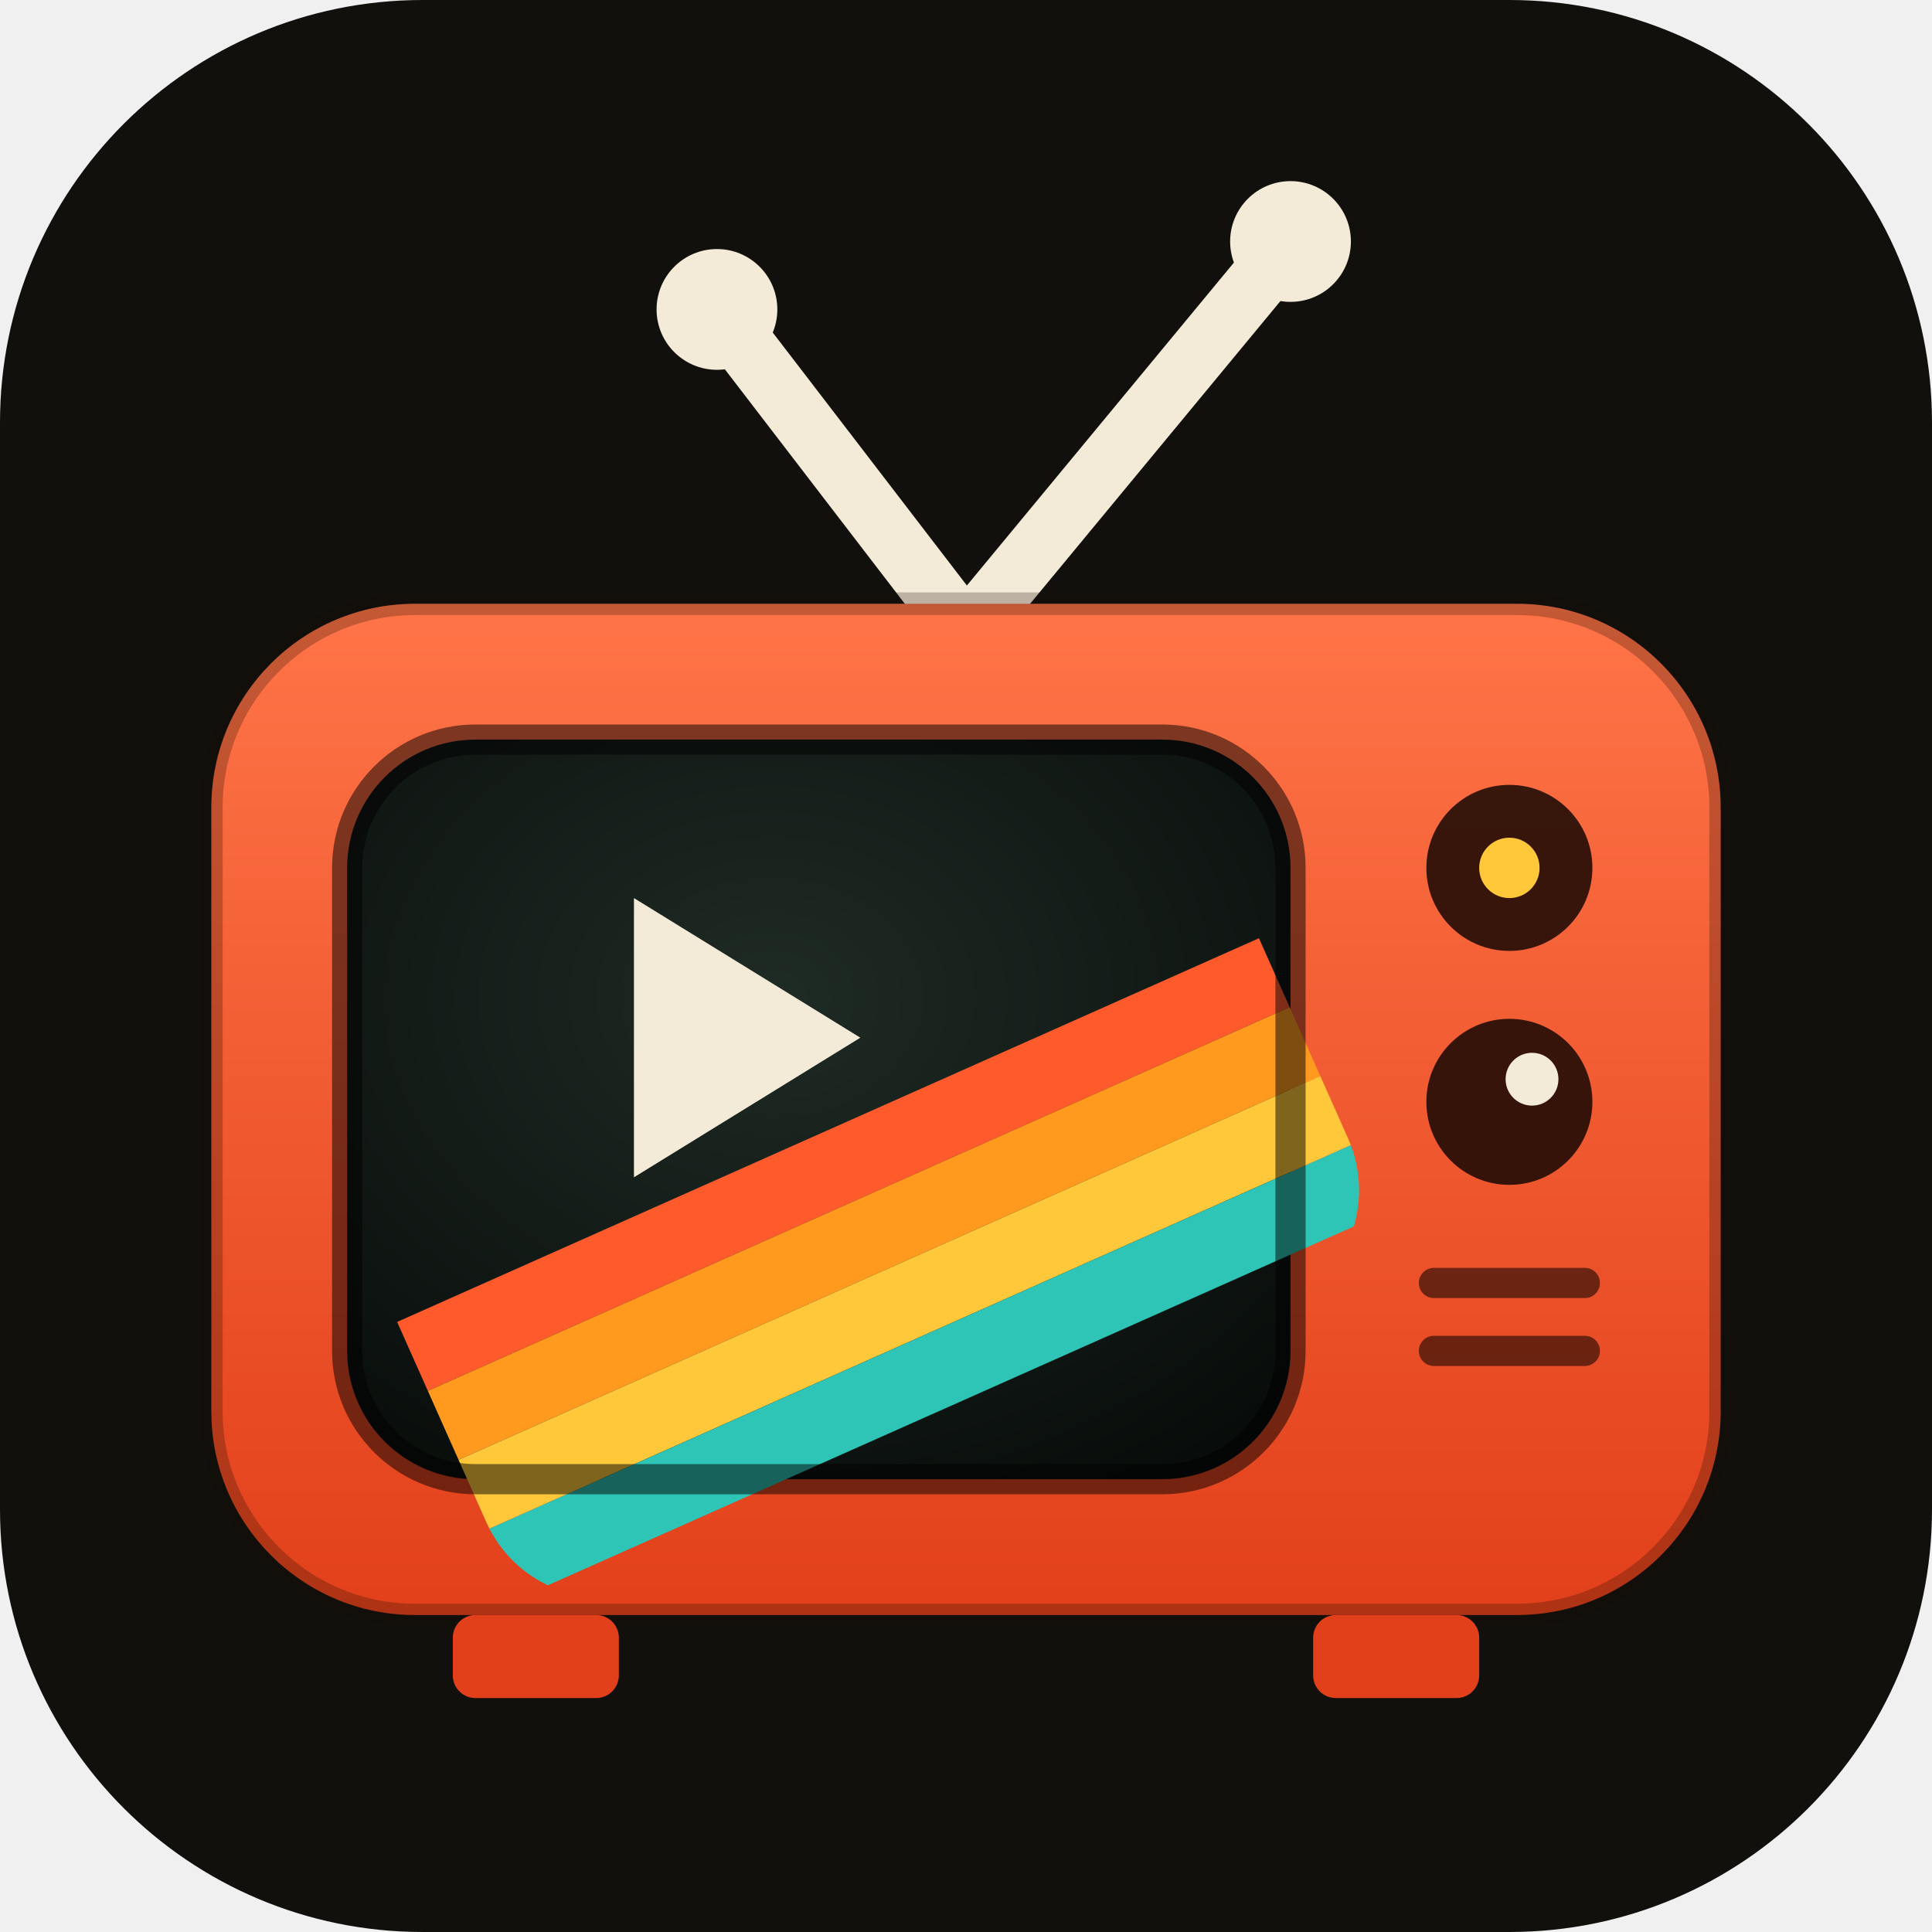
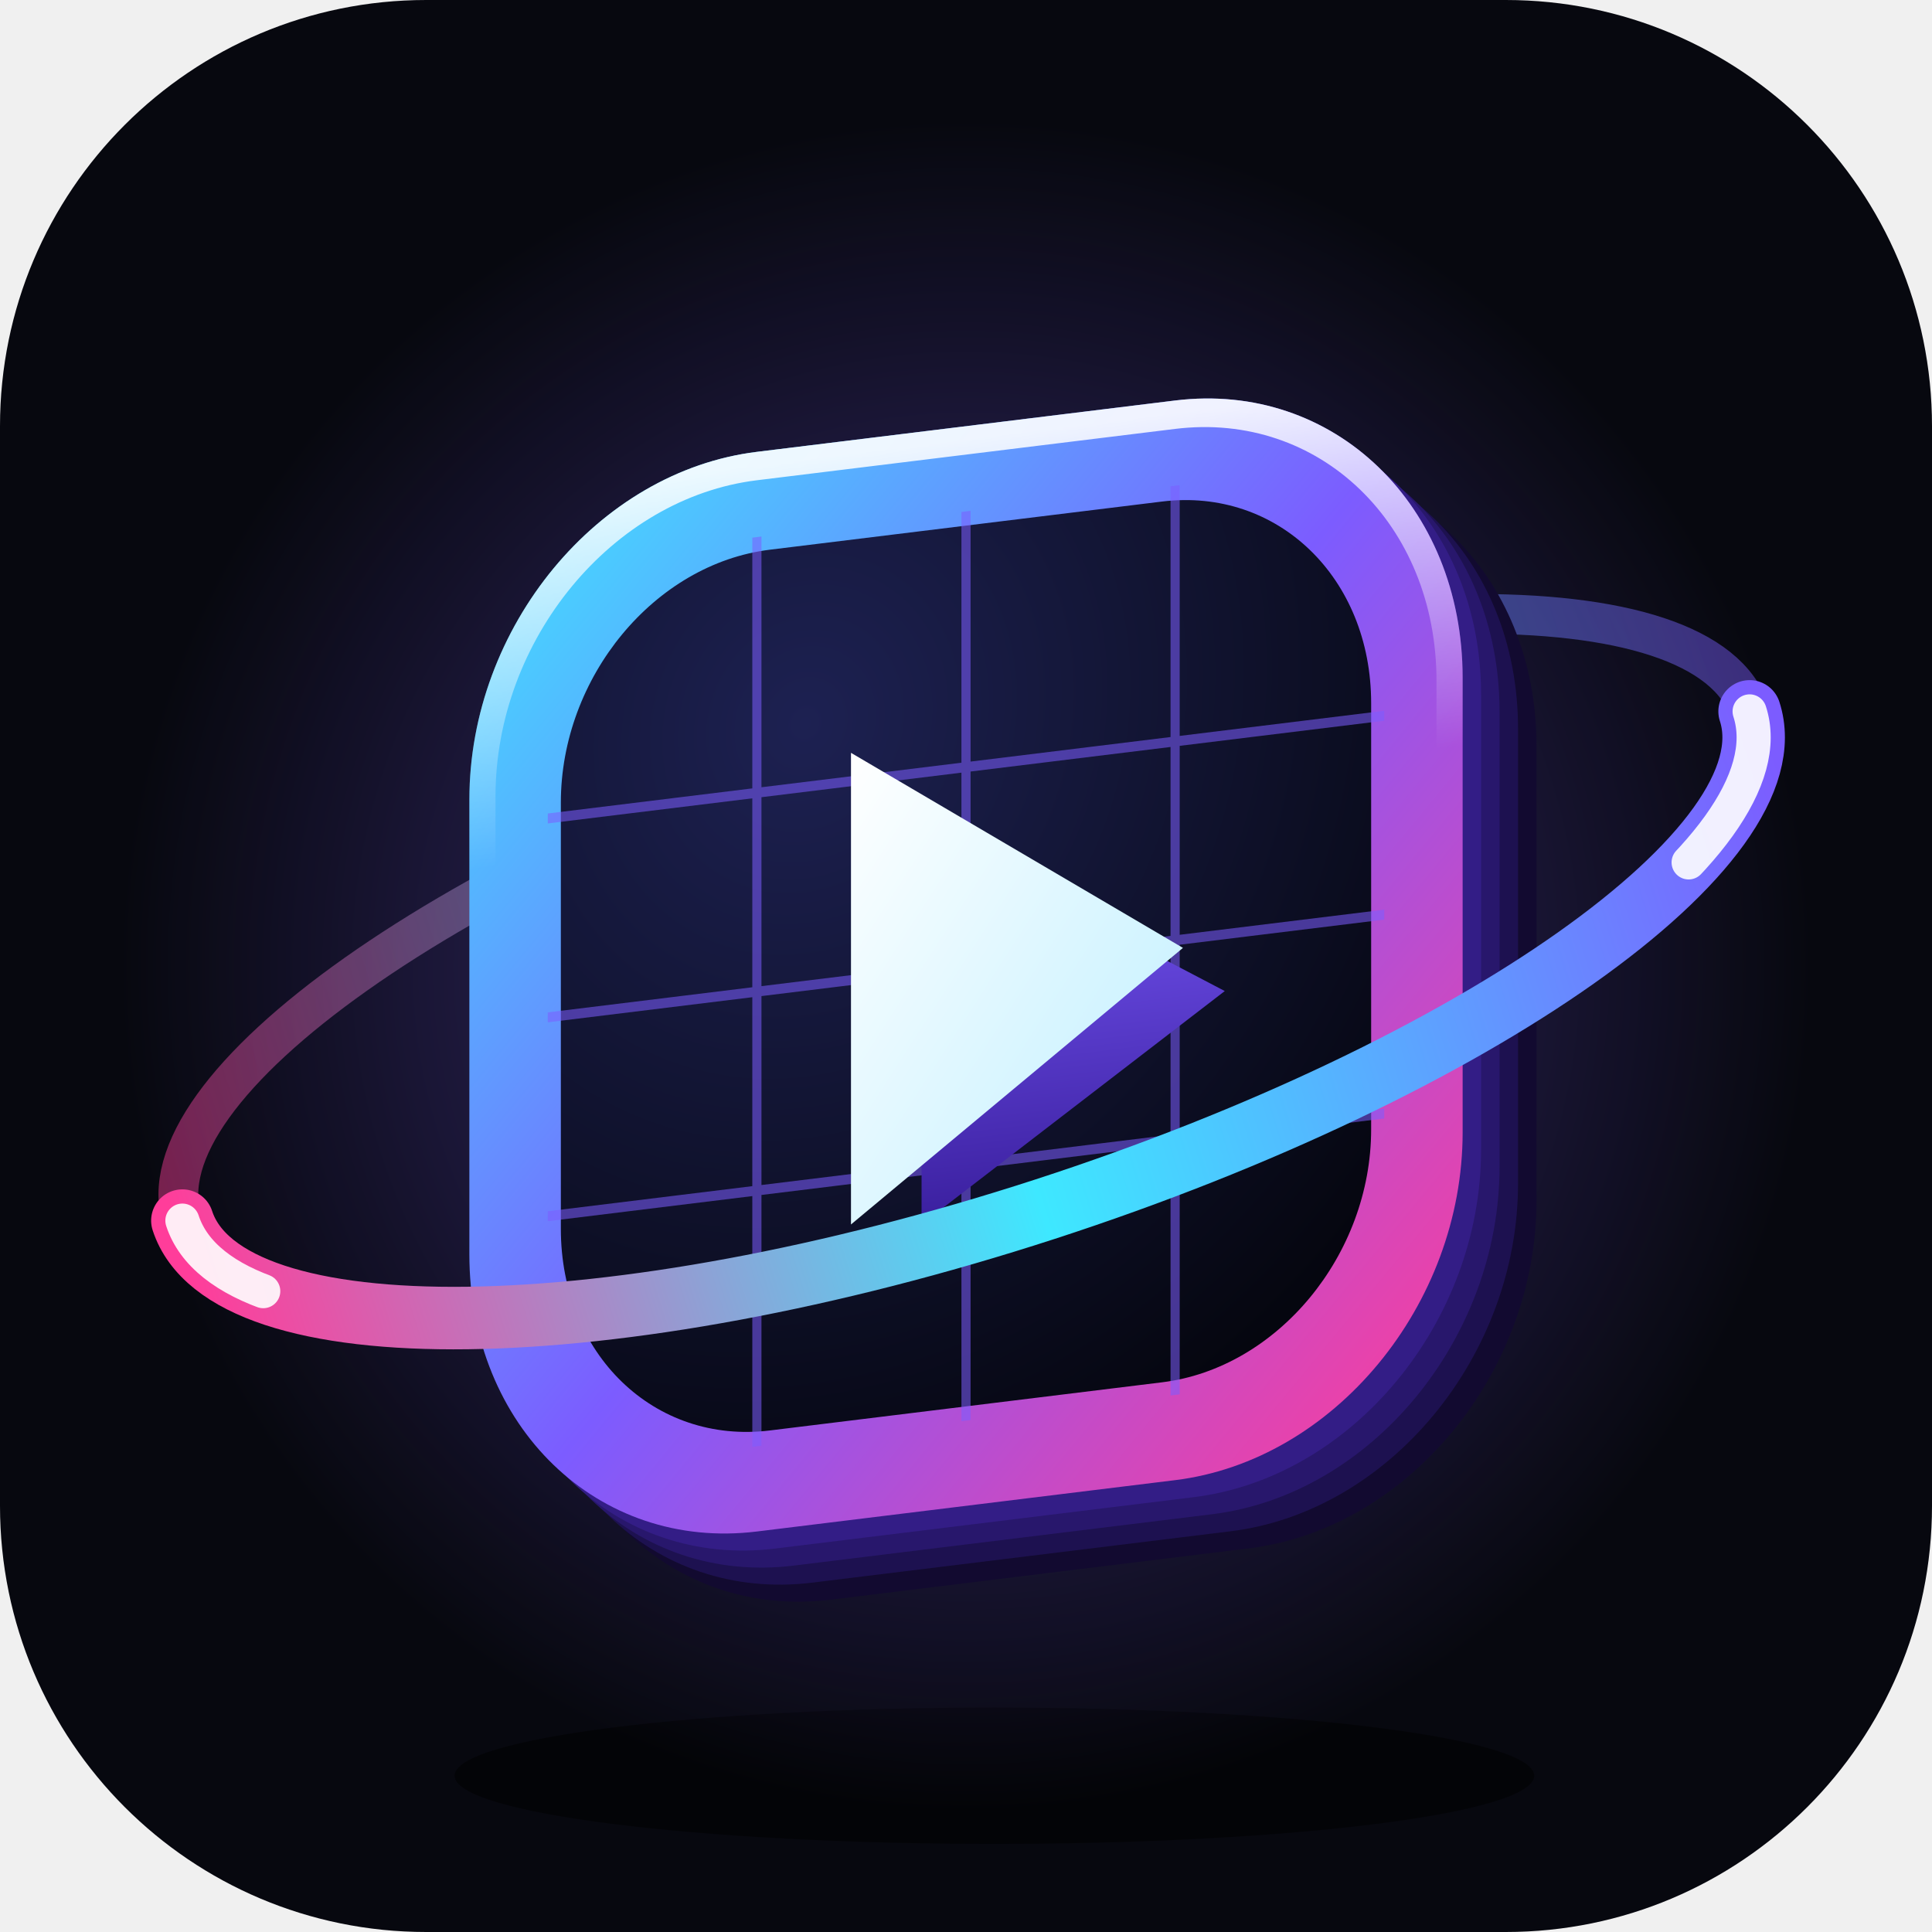
- <svg xmlns="http://www.w3.org/2000/svg" viewBox="0 0 512 512">
+ <svg xmlns="http://www.w3.org/2000/svg" viewBox="-2 -2 68 68">
  <defs>
-     <linearGradient id="body" x1="0" y1="0" x2="0" y2="1">
-       <stop offset="0" stop-color="#ff7448" />
-       <stop offset="1" stop-color="#e2401a" />
+     <linearGradient id="face" x1="0" y1="0" x2="1" y2="1">
+       <stop offset="0" stop-color="#3ee8ff" />
+       <stop offset=".5" stop-color="#7c5cff" />
+       <stop offset="1" stop-color="#ff3d9a" />
    </linearGradient>
-     <radialGradient id="scr" cx="45%" cy="35%" r="80%">
-       <stop offset="0" stop-color="#1f2b25" />
-       <stop offset="1" stop-color="#070b09" />
+     <radialGradient id="scr" cx="30%" cy="20%" r="95%">
+       <stop offset="0" stop-color="#1d2152" />
+       <stop offset="1" stop-color="#05060f" />
    </radialGradient>
-     <clipPath id="clip">
-       <rect x="92" y="196" width="250" height="196" rx="34" />
+     <linearGradient id="pf" x1="0" y1="0" x2="1" y2="1">
+       <stop offset="0" stop-color="#fff" />
+       <stop offset="1" stop-color="#bfefff" />
+     </linearGradient>
+     <linearGradient id="ps" x1="0" y1="0" x2="0" y2="1">
+       <stop offset="0" stop-color="#7c5cff" />
+       <stop offset="1" stop-color="#3a1f9e" />
+     </linearGradient>
+     <linearGradient id="rim" x1="0" y1="0" x2="0" y2="1">
+       <stop offset="0" stop-color="#fff" stop-opacity=".9" />
+       <stop offset=".35" stop-color="#fff" stop-opacity="0" />
+     </linearGradient>
+     <linearGradient id="ring" x1="0" y1="0" x2="1" y2="0">
+       <stop offset="0" stop-color="#ff3d9a" />
+       <stop offset=".5" stop-color="#3ee8ff" />
+       <stop offset="1" stop-color="#7c5cff" />
+     </linearGradient>
+     <radialGradient id="halo">
+       <stop offset="0" stop-color="#7c5cff" stop-opacity=".9" />
+       <stop offset="1" stop-color="#7c5cff" stop-opacity="0" />
+     </radialGradient>
+     <clipPath id="fc">
+       <rect x="13" y="13" width="38" height="38" rx="11" />
    </clipPath>
  </defs>
-   <rect width="512" height="512" rx="112" fill="#12100d" />
-   <path d="M256 168 190 82M256 168l86-104" stroke="#f4ead8" stroke-width="16" stroke-linecap="round" />
-   <circle cx="190" cy="82" r="16" fill="#f4ead8" />
-   <circle cx="342" cy="64" r="16" fill="#f4ead8" />
-   <rect x="56" y="160" width="400" height="268" rx="54" fill="url(#body)" />
-   <rect x="56" y="160" width="400" height="268" rx="54" fill="none" stroke="#160803" stroke-opacity=".25" stroke-width="6" />
-   <rect x="92" y="196" width="250" height="196" rx="34" fill="url(#scr)" />
-   <g clip-path="url(#clip)" transform="rotate(-24 217 294)">
-     <rect x="40" y="300" width="400" height="20" fill="#ff5a2c" />
-     <rect x="40" y="320" width="400" height="20" fill="#ff9a1f" />
-     <rect x="40" y="340" width="400" height="20" fill="#ffc83a" />
-     <rect x="40" y="360" width="400" height="20" fill="#2ec4b6" />
+   <rect x="-2" y="-2" width="68" height="68" rx="15" fill="#07080f" />
+   <ellipse cx="33" cy="60.5" rx="19" ry="2.4" fill="#000" opacity=".5" />
+   <circle cx="32" cy="32" r="30" fill="url(#halo)" opacity=".5" />
+   <g>
+     <g transform="rotate(-18 32 32)">
+       <path d="M3 32a29 9 0 0 1 58 0" fill="none" stroke="url(#ring)" stroke-width="1.4" stroke-linecap="round" opacity="0.45" />
+     </g>
+     <g transform="translate(2.6 2.4) translate(32 32) skewY(-7) scale(.92 1) translate(-32 -32)">
+       <rect x="13" y="13" width="38" height="38" rx="11" fill="#120a30" />
+     </g>
+     <g transform="translate(1.95 1.8) translate(32 32) skewY(-7) scale(.92 1) translate(-32 -32)">
+       <rect x="13" y="13" width="38" height="38" rx="11" fill="#1d1150" />
+     </g>
+     <g transform="translate(1.3 1.2) translate(32 32) skewY(-7) scale(.92 1) translate(-32 -32)">
+       <rect x="13" y="13" width="38" height="38" rx="11" fill="#28176c" />
+     </g>
+     <g transform="translate(0.65 0.6) translate(32 32) skewY(-7) scale(.92 1) translate(-32 -32)">
+       <rect x="13" y="13" width="38" height="38" rx="11" fill="#331d86" />
+     </g>
+     <g transform="translate(0.0 0.0) translate(32 32) skewY(-7) scale(.92 1) translate(-32 -32)">
+       <rect x="13" y="13" width="38" height="38" rx="11" fill="url(#face)" />
+       <rect x="16.5" y="16.5" width="31" height="31" rx="8" fill="url(#scr)" />
+       <g clip-path="url(#fc)" opacity=".55">
+         <path d="M16 25h32M16 32h32M16 39h32M24 16v32M32 16v32M40 16v32" stroke="#7c5cff" stroke-width=".35" />
+       </g>
+       <g clip-path="url(#fc)">
+         <rect x="10" y="6" width="8" height="52" fill="#fff" opacity=".2" transform="skewX(-20)" />
+       </g>
+       <rect x="13.5" y="13.5" width="37" height="37" rx="10.5" fill="none" stroke="url(#rim)" stroke-width="1" />
+       <path d="M29 25.6 40.6 32.5 29 39.4z" fill="url(#ps)" transform="translate(1.3 1.5)" />
+       <path d="M27.6 24v16.6l12.7-8.3z" fill="url(#pf)" />
+     </g>
+     <g transform="rotate(-18 32 32)">
+       <path d="M61 32a29 9 0 0 1-58 0" fill="none" stroke="url(#ring)" stroke-width="2.2" stroke-linecap="round" opacity="1" />
+       <path d="M61 32a29 9 0 0 1-58 0" fill="none" stroke="#fff" stroke-width="1.2" stroke-linecap="round" stroke-dasharray="6 54" opacity=".9" />
+     </g>
  </g>
-   <path d="M168 238v74l60-37z" fill="#f4ead8" />
-   <rect x="92" y="196" width="250" height="196" rx="34" fill="none" stroke="#000" stroke-opacity=".5" stroke-width="8" />
-   <circle cx="400" cy="230" r="22" fill="#160803" fill-opacity=".85" />
-   <circle cx="400" cy="230" r="8" fill="#ffc83a" />
-   <circle cx="400" cy="292" r="22" fill="#160803" fill-opacity=".85" />
-   <circle cx="406" cy="286" r="7" fill="#f4ead8" />
-   <rect x="376" y="336" width="48" height="8" rx="4" fill="#160803" fill-opacity=".6" />
-   <rect x="376" y="354" width="48" height="8" rx="4" fill="#160803" fill-opacity=".6" />
-   <rect x="120" y="428" width="44" height="22" rx="6" fill="#e2401a" />
-   <rect x="348" y="428" width="44" height="22" rx="6" fill="#e2401a" />
</svg>
